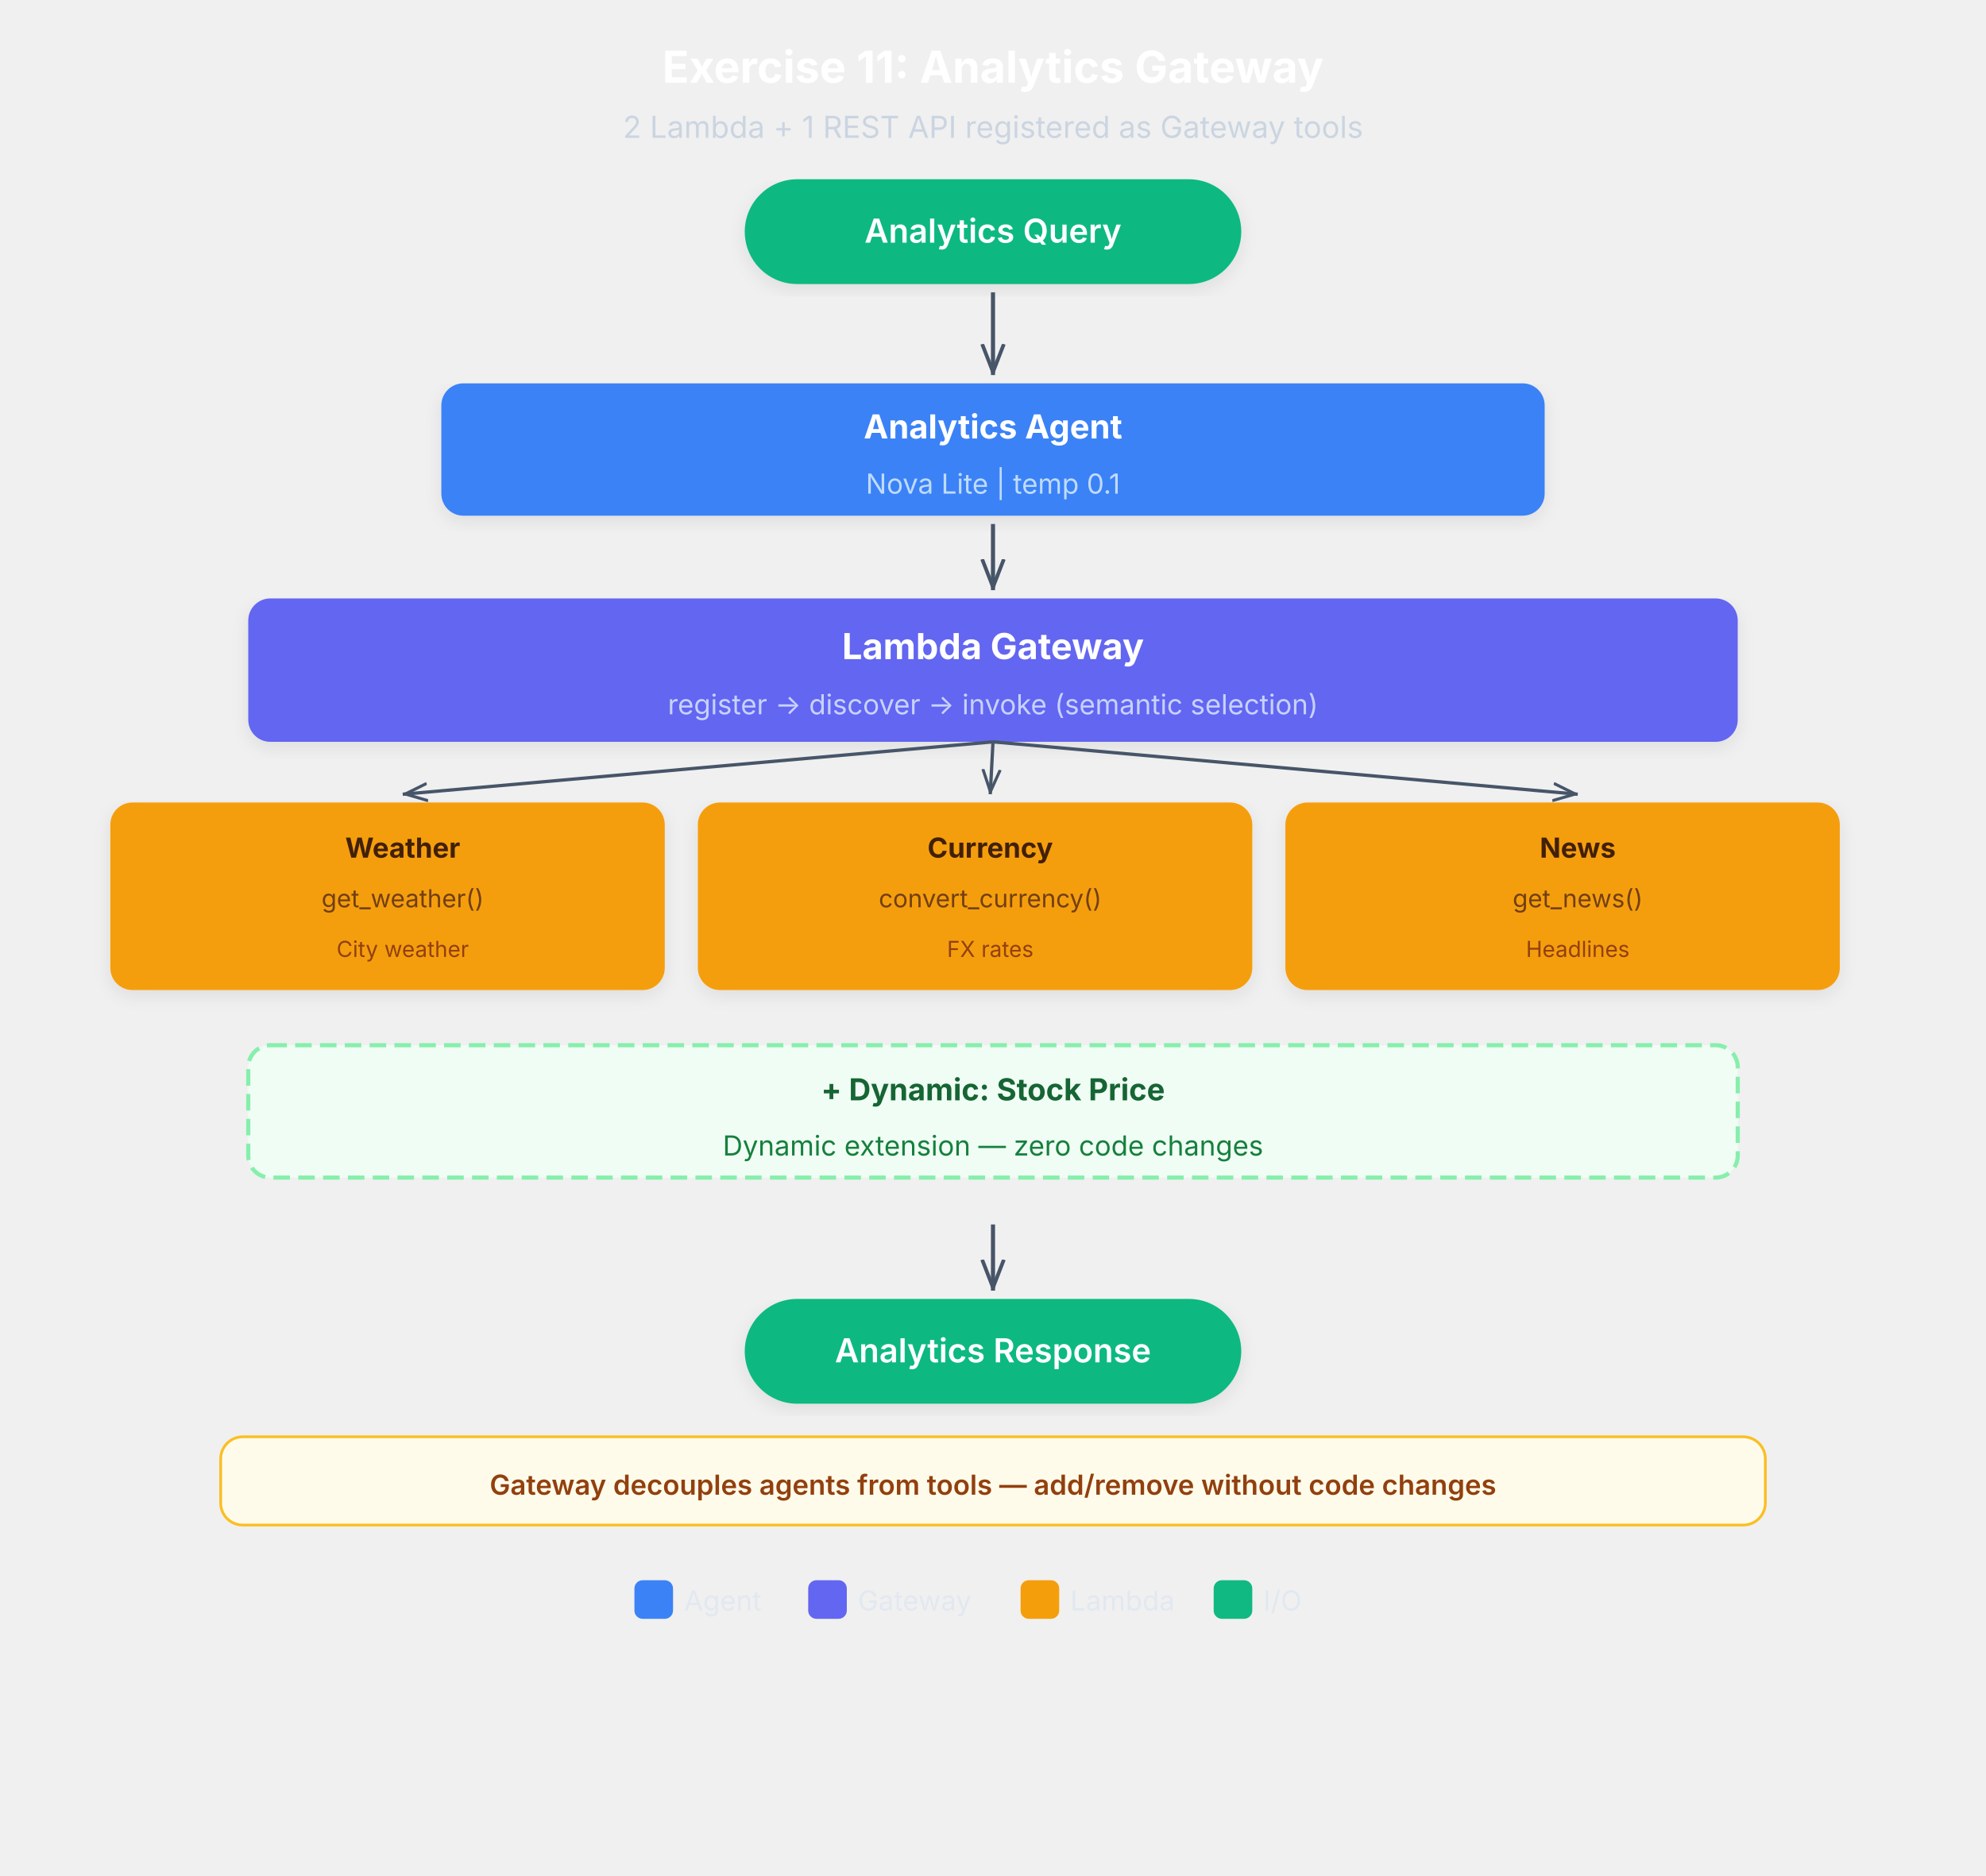
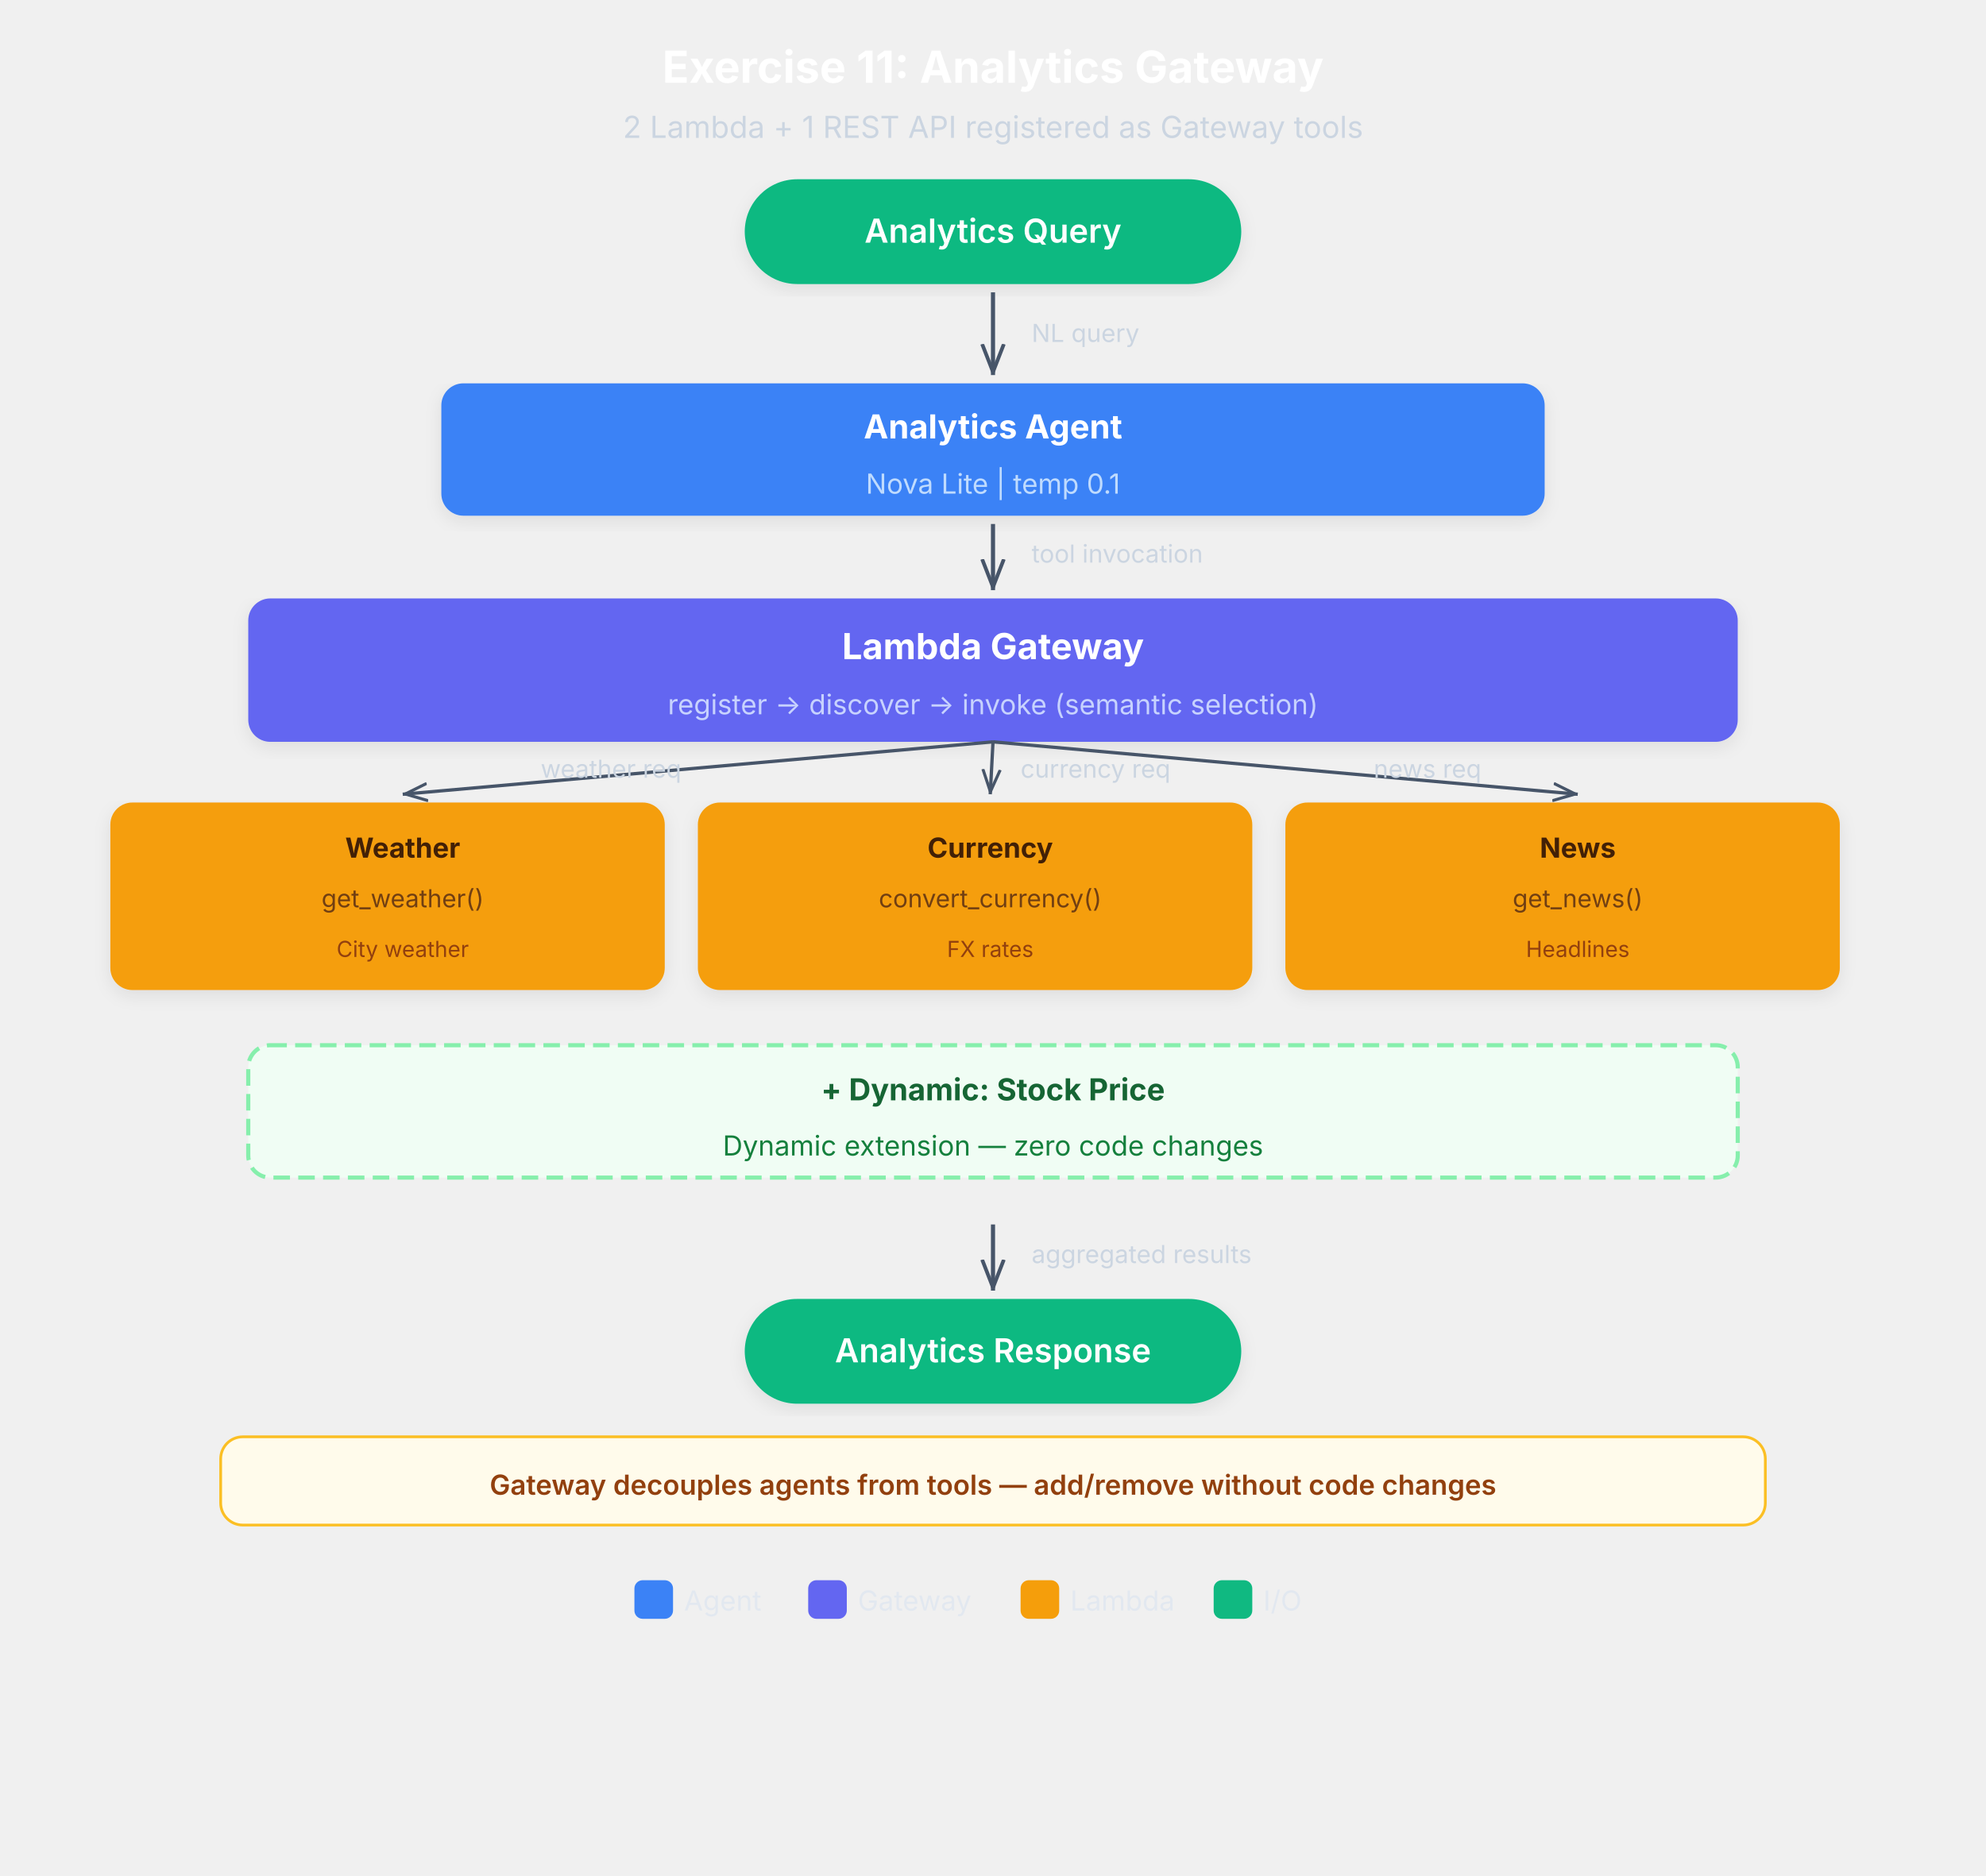
<svg xmlns="http://www.w3.org/2000/svg" viewBox="0 0 720 680" font-family="system-ui, -apple-system, &quot;Segoe UI&quot;, sans-serif">
  <defs>
    <filter id="sh" x="-4%" y="-4%" width="108%" height="116%">
      <feDropShadow dx="0" dy="2" stdDeviation="3" flood-opacity="0.08" />
    </filter>
    <marker id="a" viewBox="0 0 10 8" refX="10" refY="4" markerWidth="8" markerHeight="6" orient="auto">
      <path d="M0,0.5 L9,4 L0,7.5" fill="none" stroke="#475569" stroke-width="1.2" stroke-linejoin="round" />
    </marker>
    <marker id="ah" viewBox="0 0 10 8" refX="10" refY="4" markerWidth="8" markerHeight="6" orient="auto">
      <path d="M0,0.5 L9,4 L0,7.5" fill="none" stroke="#475569" stroke-width="1.2" stroke-linejoin="round" />
    </marker>
  </defs>
  <text x="360" y="30" text-anchor="middle" font-size="16" font-weight="700" fill="#ffffff">Exercise 11: Analytics Gateway</text>
  <text x="360" y="50" text-anchor="middle" font-size="11" fill="#cbd5e1">2 Lambda + 1 REST API registered as Gateway tools</text>
  <rect x="270" y="65" width="180" height="38" rx="19" fill="#10b981" filter="url(#sh)" />
  <text x="360" y="88" text-anchor="middle" font-size="12" font-weight="600" fill="white">Analytics Query</text>
  <rect x="160" y="139" width="400" height="48" rx="8" fill="#3b82f6" filter="url(#sh)" />
  <text x="360" y="159" text-anchor="middle" font-size="12" font-weight="700" fill="white">Analytics Agent</text>
  <text x="360" y="179" text-anchor="middle" font-size="10" fill="#bfdbfe">Nova Lite | temp 0.1</text>
  <rect x="90" y="217" width="540" height="52" rx="8" fill="#6366f1" filter="url(#sh)" />
  <text x="360" y="239" text-anchor="middle" font-size="13" font-weight="700" fill="white">Lambda Gateway</text>
  <text x="360" y="259" text-anchor="middle" font-size="10" fill="#c7d2fe">register → discover → invoke (semantic selection)</text>
  <rect x="40" y="291" width="201" height="68" rx="8" fill="#f59e0b" filter="url(#sh)" />
  <text x="146" y="311" text-anchor="middle" font-size="10" font-weight="700" fill="#422006">Weather</text>
  <text x="146" y="329" text-anchor="middle" font-size="9" fill="#713f12">get_weather()</text>
  <text x="146" y="347" text-anchor="middle" font-size="8" fill="#92400e">City weather</text>
  <rect x="253" y="291" width="201" height="68" rx="8" fill="#f59e0b" filter="url(#sh)" />
  <text x="359" y="311" text-anchor="middle" font-size="10" font-weight="700" fill="#422006">Currency</text>
  <text x="359" y="329" text-anchor="middle" font-size="9" fill="#713f12">convert_currency()</text>
  <text x="359" y="347" text-anchor="middle" font-size="8" fill="#92400e">FX rates</text>
  <rect x="466" y="291" width="201" height="68" rx="8" fill="#f59e0b" filter="url(#sh)" />
  <text x="572" y="311" text-anchor="middle" font-size="10" font-weight="700" fill="#422006">News</text>
  <text x="572" y="329" text-anchor="middle" font-size="9" fill="#713f12">get_news()</text>
  <text x="572" y="347" text-anchor="middle" font-size="8" fill="#92400e">Headlines</text>
  <rect x="90" y="379" width="540" height="48" rx="8" fill="#f0fdf4" stroke="#86efac" stroke-width="1.5" stroke-dasharray="6,3" />
  <text x="360" y="399" text-anchor="middle" font-size="11" font-weight="700" fill="#166534">+ Dynamic: Stock Price</text>
  <text x="360" y="419" text-anchor="middle" font-size="10" fill="#15803d">Dynamic extension — zero code changes</text>
  <rect x="270" y="471" width="180" height="38" rx="19" fill="#10b981" filter="url(#sh)" />
  <text x="360" y="494" text-anchor="middle" font-size="12" font-weight="600" fill="white">Analytics Response</text>
  <rect x="80" y="521" width="560" height="32" rx="8" fill="#fffbeb" stroke="#fbbf24" stroke-width="1" />
  <text x="360" y="542" text-anchor="middle" font-size="10" font-weight="600" fill="#92400e">Gateway decouples agents from tools — add/remove without code changes</text>
  <rect x="230" y="573" width="14" height="14" rx="3" fill="#3b82f6" />
  <text x="248" y="584" font-size="10" fill="#e2e8f0">Agent</text>
  <rect x="293" y="573" width="14" height="14" rx="3" fill="#6366f1" />
  <text x="311" y="584" font-size="10" fill="#e2e8f0">Gateway</text>
  <rect x="370" y="573" width="14" height="14" rx="3" fill="#f59e0b" />
  <text x="388" y="584" font-size="10" fill="#e2e8f0">Lambda</text>
  <rect x="440" y="573" width="14" height="14" rx="3" fill="#10b981" />
  <text x="458" y="584" font-size="10" fill="#e2e8f0">I/O</text>
  <g id="arrows">
    <line x1="360" y1="106" x2="360" y2="136" stroke="#475569" stroke-width="1.5" marker-end="url(#a)" />
+     <text x="374" y="124" font-size="9" fill="#cbd5e1">NL query</text>
    <line x1="360" y1="190" x2="360" y2="214" stroke="#475569" stroke-width="1.5" marker-end="url(#a)" />
+     <text x="374" y="204" font-size="9" fill="#cbd5e1">tool invocation</text>
    <line x1="360" y1="269" x2="146" y2="288" stroke="#475569" stroke-width="1.2" marker-end="url(#a)" />
+     <text x="196" y="282" font-size="9" fill="#cbd5e1">weather req</text>
    <line x1="360" y1="269" x2="359" y2="288" stroke="#475569" stroke-width="1.2" marker-end="url(#a)" />
+     <text x="370" y="282" font-size="9" fill="#cbd5e1">currency req</text>
    <line x1="360" y1="269" x2="572" y2="288" stroke="#475569" stroke-width="1.2" marker-end="url(#a)" />
+     <text x="498" y="282" font-size="9" fill="#cbd5e1">news req</text>
    <line x1="360" y1="444" x2="360" y2="468" stroke="#475569" stroke-width="1.5" marker-end="url(#a)" />
+     <text x="374" y="458" font-size="9" fill="#cbd5e1">aggregated results</text>
  </g>
</svg>
